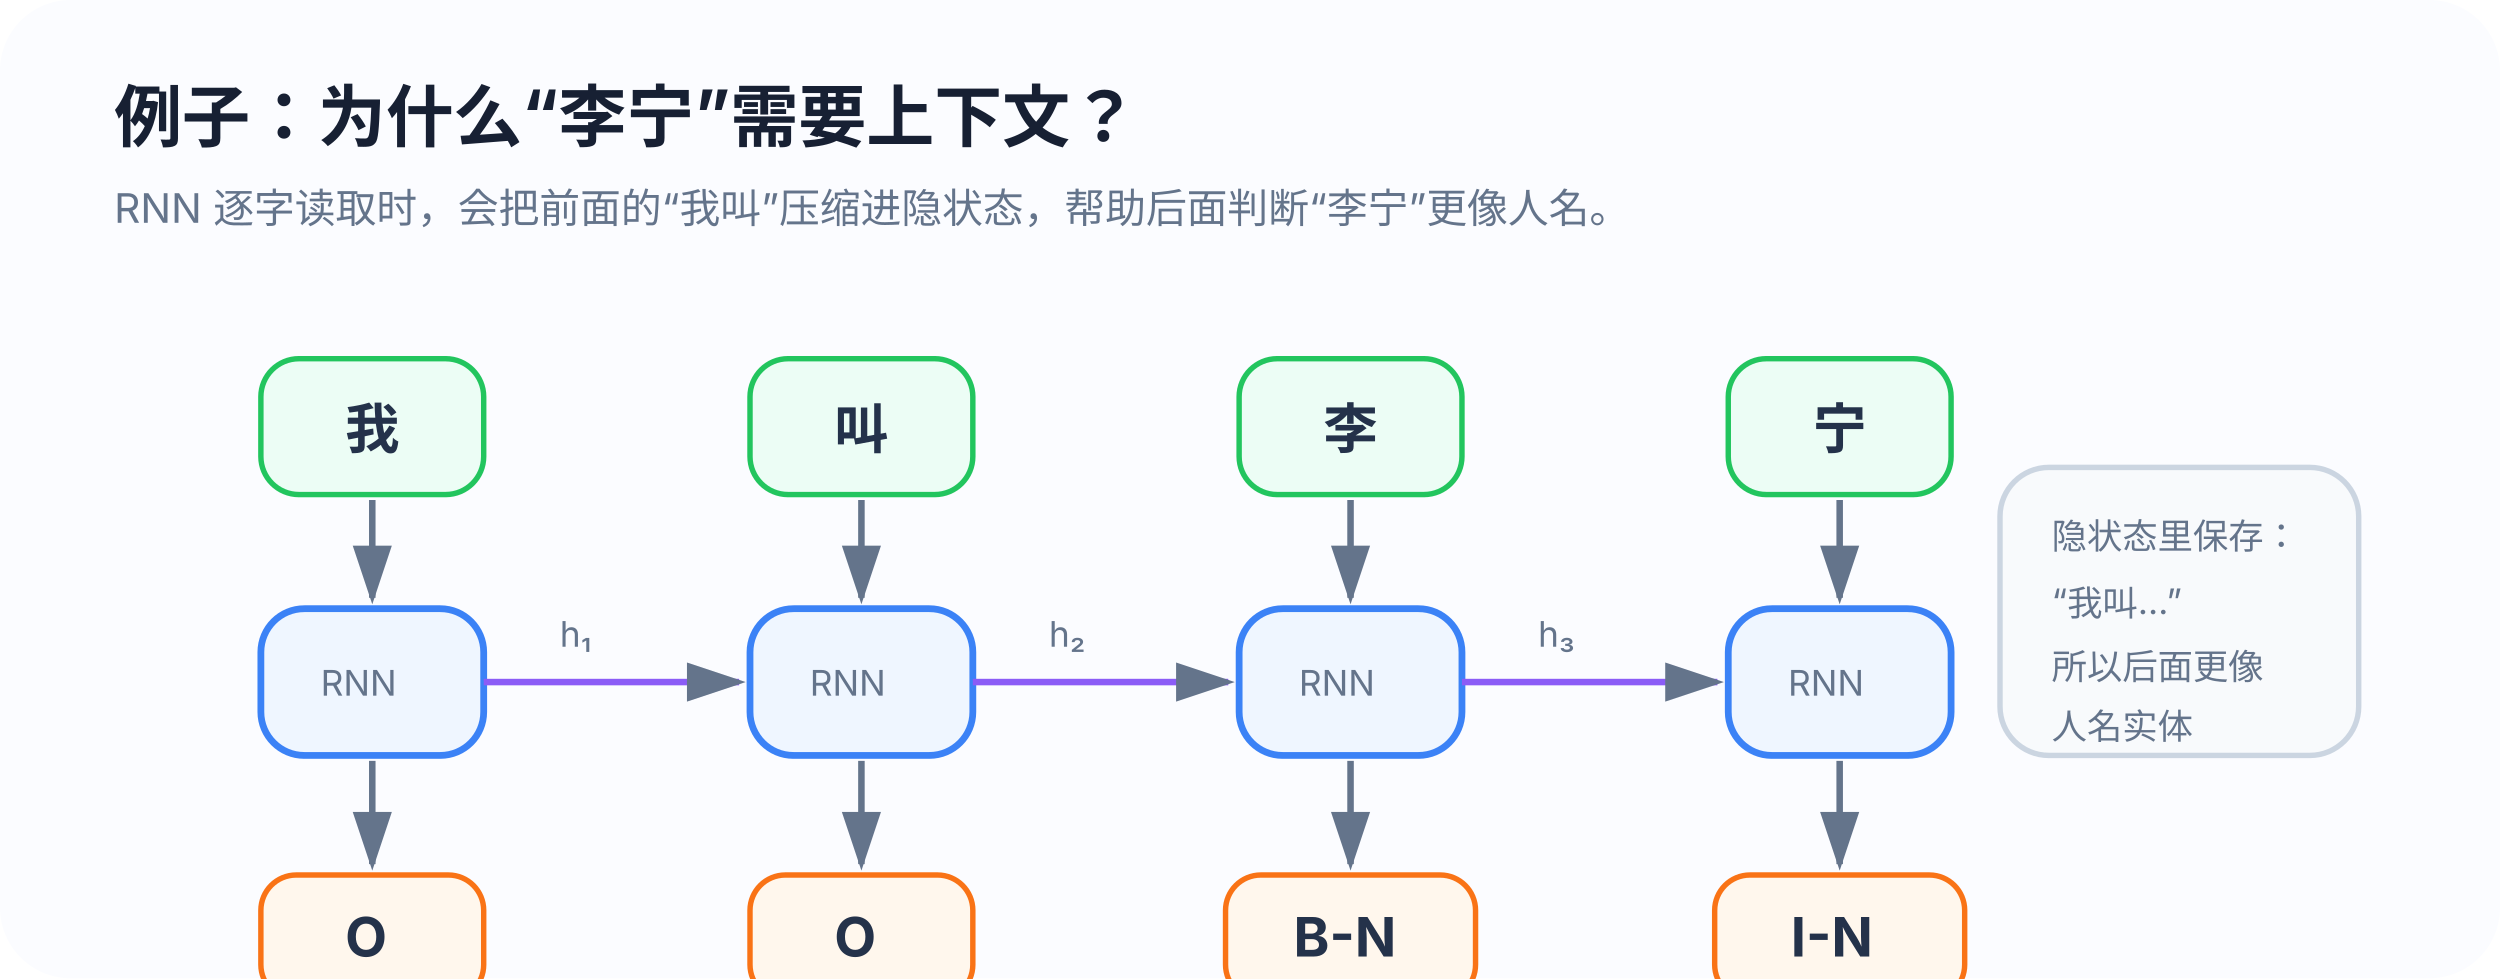
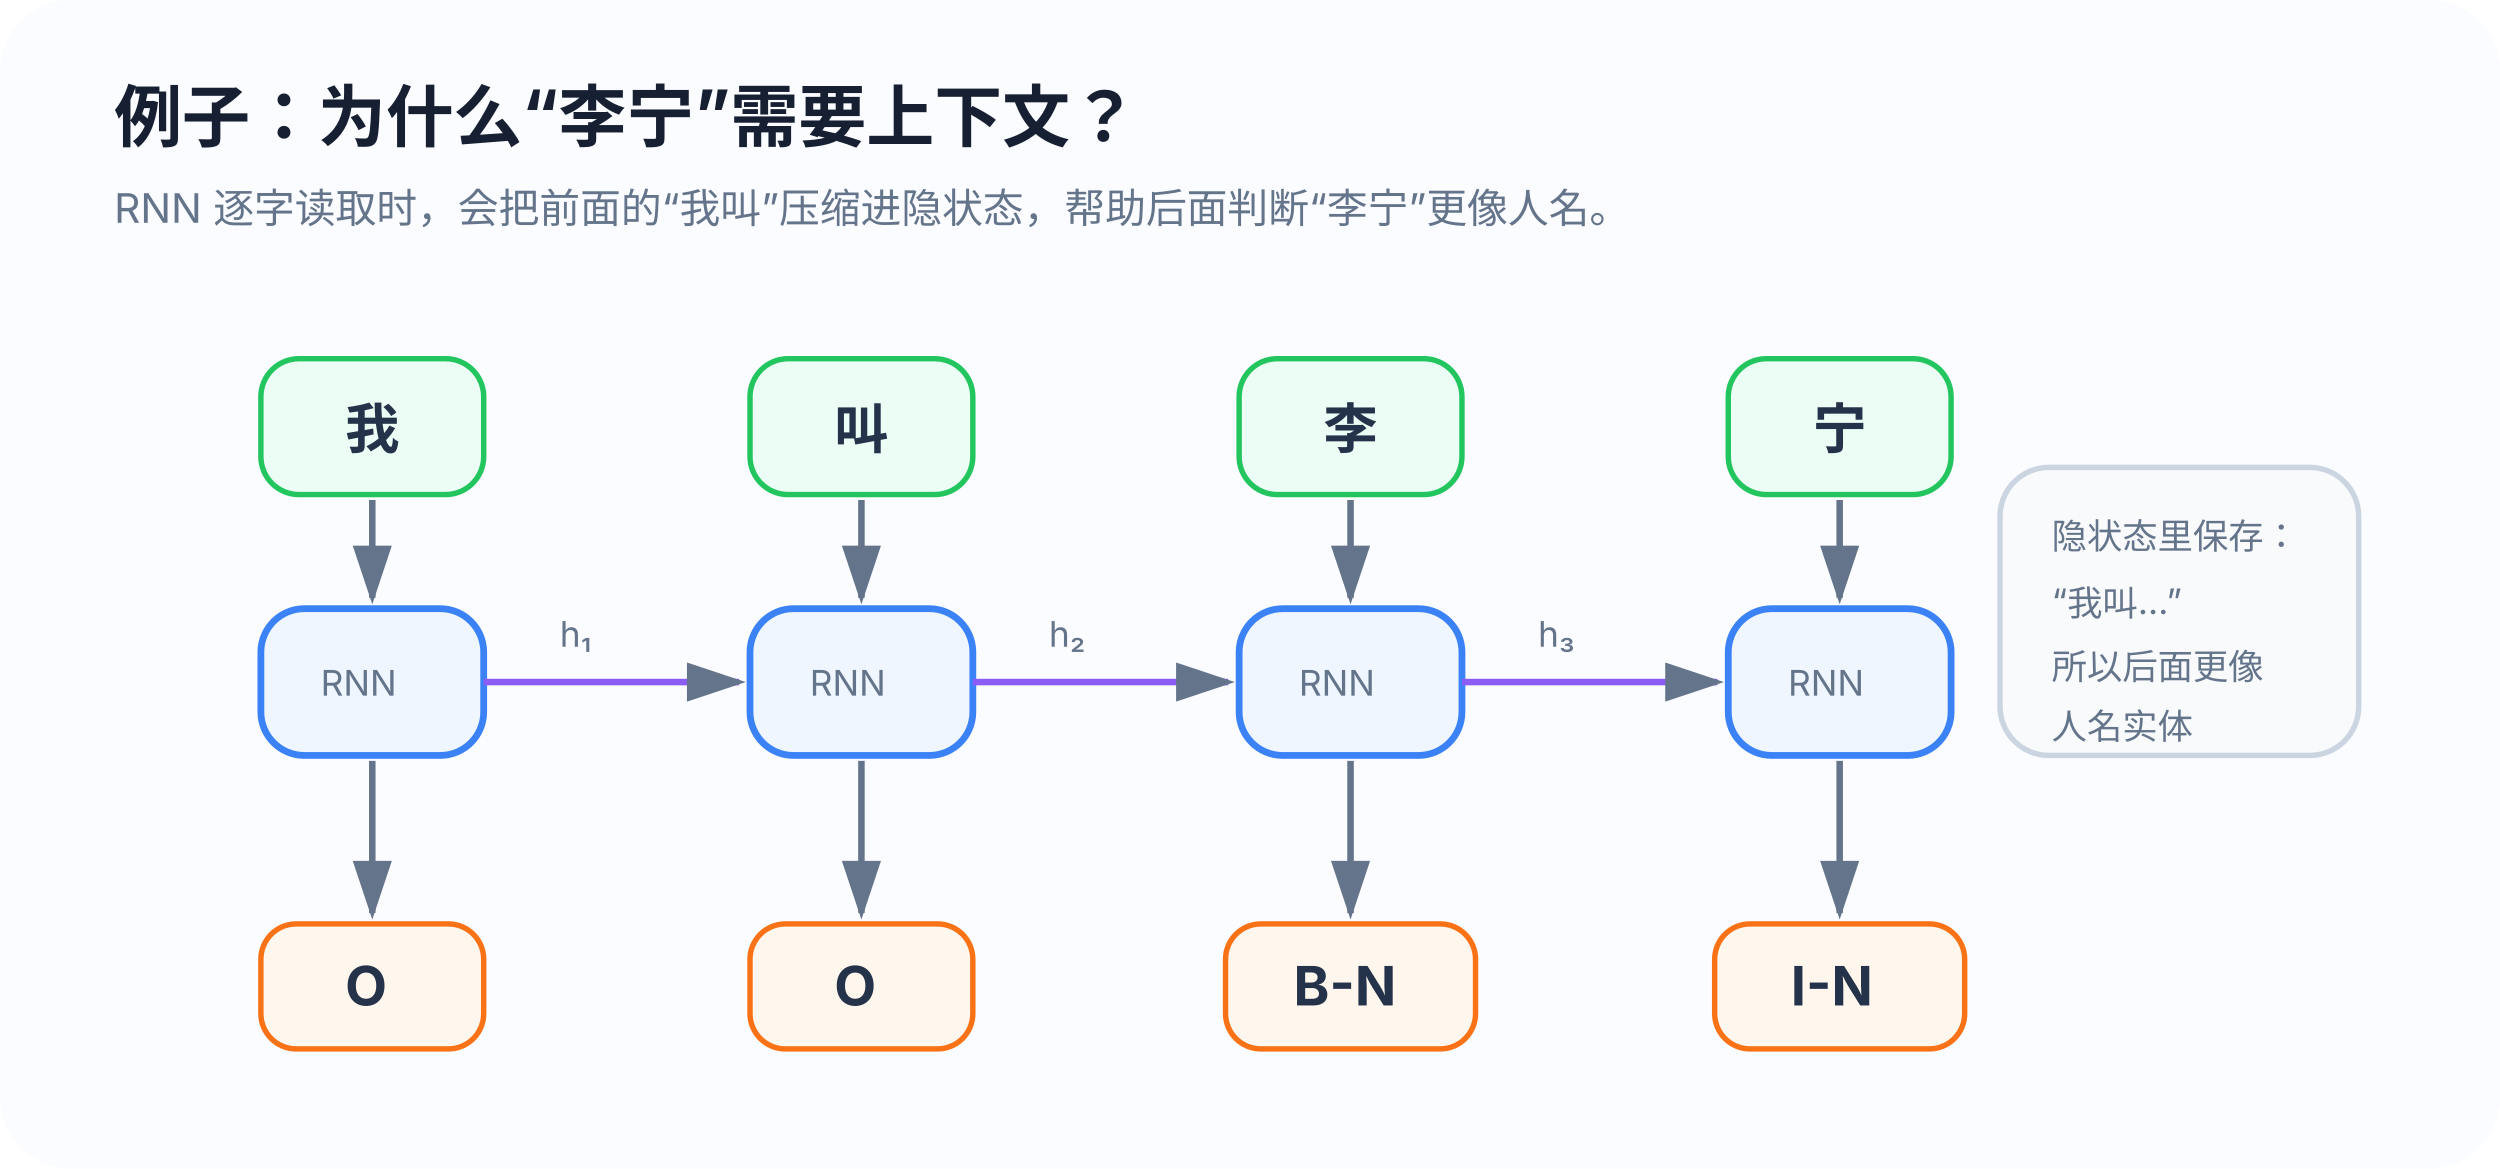
- <svg xmlns="http://www.w3.org/2000/svg" width="920" height="360" viewBox="0 0 920 360" role="img" aria-labelledby="title desc">
+ <svg xmlns="http://www.w3.org/2000/svg" width="920" height="430" viewBox="0 0 920 430" role="img" aria-labelledby="title desc">
  <defs>
    <style>
      .bg{fill:#fbfcff}
      .token{fill:#ecfdf5;stroke:#22c55e;stroke-width:2;rx:14}
      .cell{fill:#eff6ff;stroke:#3b82f6;stroke-width:2.5;rx:16}
      .tag{fill:#fff7ed;stroke:#f97316;stroke-width:2;rx:13}
      .hint{fill:#f8fafc;stroke:#cbd5e1;stroke-width:2;rx:18}
      .title{font:700 25px system-ui,-apple-system,BlinkMacSystemFont,"Segoe UI",sans-serif;fill:#172033}
      .label{font:700 20px system-ui,-apple-system,BlinkMacSystemFont,"Segoe UI",sans-serif;fill:#24324a}
      .text{font:15px system-ui,-apple-system,BlinkMacSystemFont,"Segoe UI",sans-serif;fill:#64748b}
      .small{font:13px system-ui,-apple-system,BlinkMacSystemFont,"Segoe UI",sans-serif;fill:#64748b}
      .arrow{stroke:#64748b;stroke-width:2.4;fill:none;marker-end:url(#arrow)}
      .mem{stroke:#8b5cf6}
    </style>
    <marker id="arrow" markerWidth="10" markerHeight="10" refX="8" refY="3" orient="auto" markerUnits="strokeWidth">
      <path d="M0,0 L0,6 L9,3 z" fill="#64748b" />
    </marker>
  </defs>
-   <rect class="bg" width="920" height="360" rx="26" />
+   <rect class="bg" width="920" height="430" rx="26" />
  <text class="title" x="42" y="52">例子：为什么“李宁”需要上下文？</text>
  <text class="text" x="42" y="82">RNN 逐字读取时，会把前面的“我叫”压缩进隐状态，帮助后面判断“李宁”更像人名。</text>
  <g transform="translate(96 132)">
    <rect class="token" x="0" y="0" width="82" height="50" />
    <text class="label" x="31" y="33">我</text>
    <rect class="cell" x="0" y="92" width="82" height="54" />
    <text class="small" x="22" y="124">RNN</text>
-     <rect class="tag" x="0" y="190" width="82" height="46" />
-     <text class="label" x="31" y="220">O</text>
+     <rect class="tag" x="0" y="208" width="82" height="46" />
+     <text class="label" x="31" y="238">O</text>
    <path class="arrow" d="M41 52 L41 88" />
-     <path class="arrow" d="M41 148 L41 186" />
+     <path class="arrow" d="M41 148 L41 204" />
  </g>
  <g transform="translate(276 132)">
    <rect class="token" x="0" y="0" width="82" height="50" />
    <text class="label" x="31" y="33">叫</text>
    <rect class="cell" x="0" y="92" width="82" height="54" />
    <text class="small" x="22" y="124">RNN</text>
-     <rect class="tag" x="0" y="190" width="82" height="46" />
-     <text class="label" x="31" y="220">O</text>
+     <rect class="tag" x="0" y="208" width="82" height="46" />
+     <text class="label" x="31" y="238">O</text>
    <path class="arrow" d="M41 52 L41 88" />
-     <path class="arrow" d="M41 148 L41 186" />
+     <path class="arrow" d="M41 148 L41 204" />
  </g>
  <g transform="translate(456 132)">
    <rect class="token" x="0" y="0" width="82" height="50" />
    <text class="label" x="31" y="33">李</text>
    <rect class="cell" x="0" y="92" width="82" height="54" />
    <text class="small" x="22" y="124">RNN</text>
-     <rect class="tag" x="-5" y="190" width="92" height="46" />
-     <text class="label" x="20" y="220">B-N</text>
+     <rect class="tag" x="-5" y="208" width="92" height="46" />
+     <text class="label" x="20" y="238">B-N</text>
    <path class="arrow" d="M41 52 L41 88" />
-     <path class="arrow" d="M41 148 L41 186" />
+     <path class="arrow" d="M41 148 L41 204" />
  </g>
  <g transform="translate(636 132)">
    <rect class="token" x="0" y="0" width="82" height="50" />
    <text class="label" x="31" y="33">宁</text>
    <rect class="cell" x="0" y="92" width="82" height="54" />
    <text class="small" x="22" y="124">RNN</text>
-     <rect class="tag" x="-5" y="190" width="92" height="46" />
-     <text class="label" x="23" y="220">I-N</text>
+     <rect class="tag" x="-5" y="208" width="92" height="46" />
+     <text class="label" x="23" y="238">I-N</text>
    <path class="arrow" d="M41 52 L41 88" />
-     <path class="arrow" d="M41 148 L41 186" />
+     <path class="arrow" d="M41 148 L41 204" />
  </g>
  <path class="arrow mem" d="M178 251 L272 251" />
  <path class="arrow mem" d="M358 251 L452 251" />
  <path class="arrow mem" d="M538 251 L632 251" />
  <text class="small" x="206" y="238">h₁</text>
  <text class="small" x="386" y="238">h₂</text>
  <text class="small" x="566" y="238">h₃</text>
  <rect class="hint" x="736" y="172" width="132" height="106" />
  <text class="small" x="755" y="202">隐状态里保存：</text>
  <text class="small" x="755" y="226">“我叫...”</text>
  <text class="small" x="755" y="250">所以后面更像</text>
  <text class="small" x="755" y="272">人名实体</text>
</svg>
